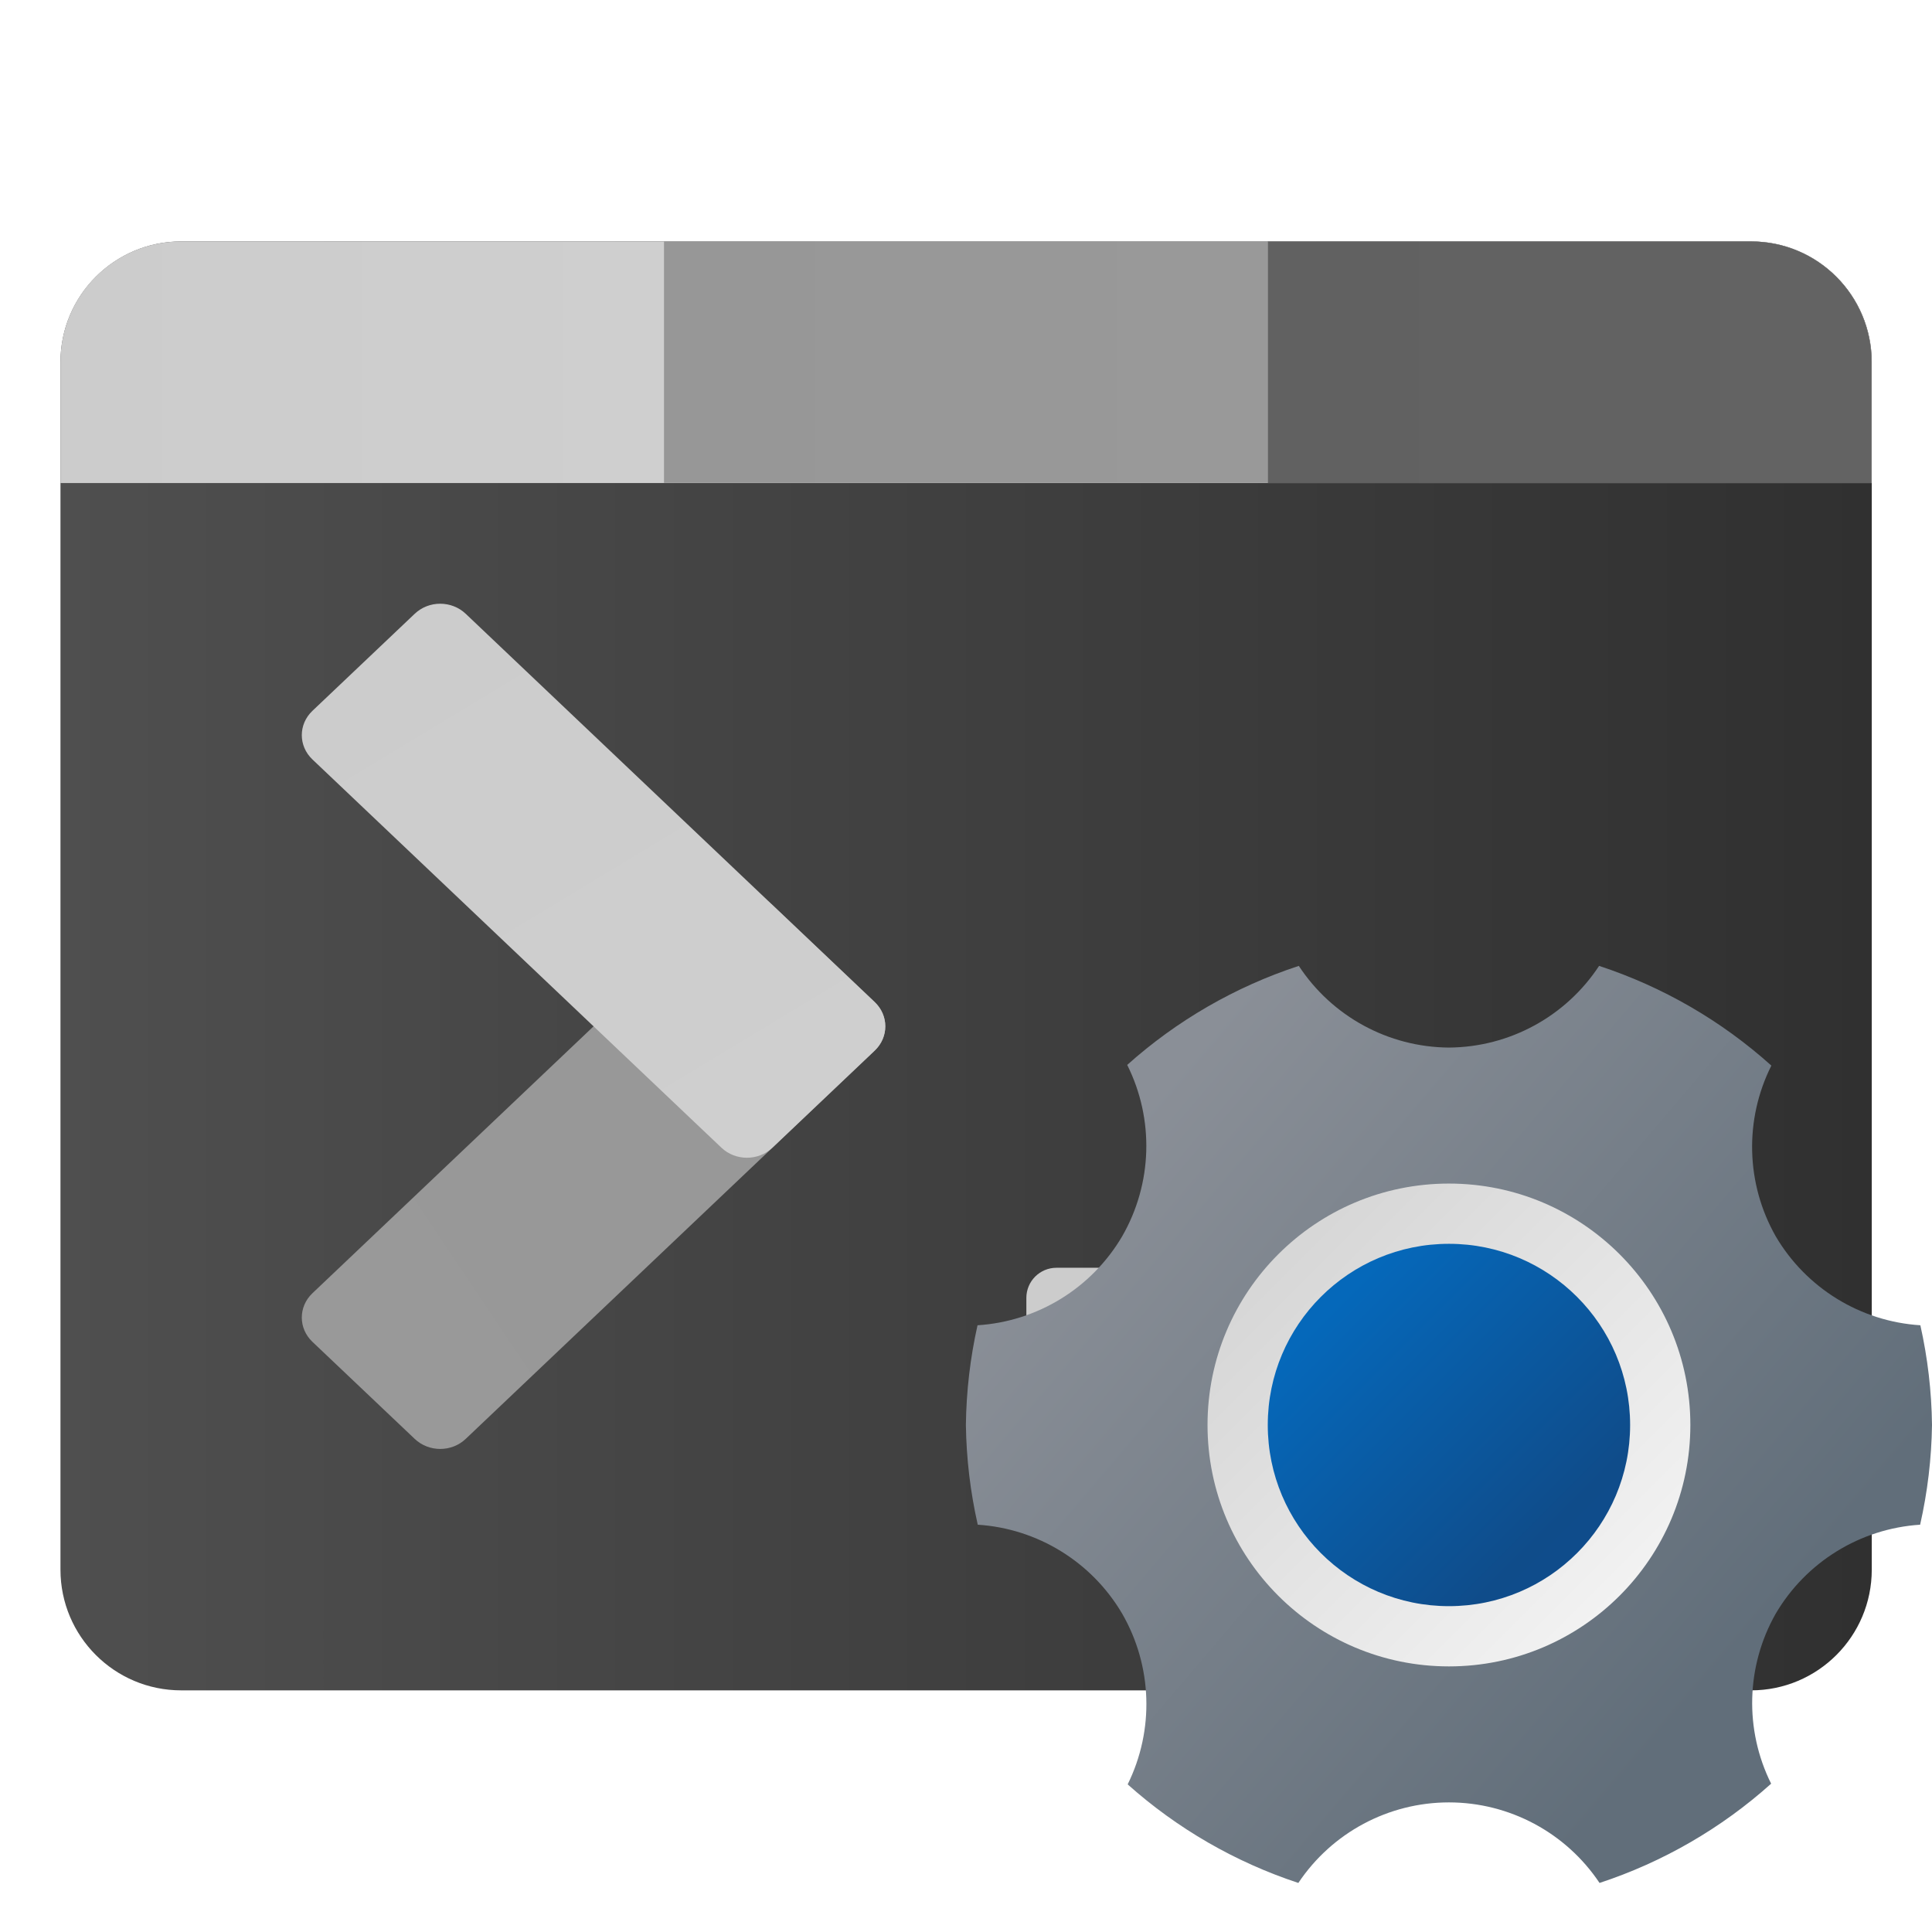
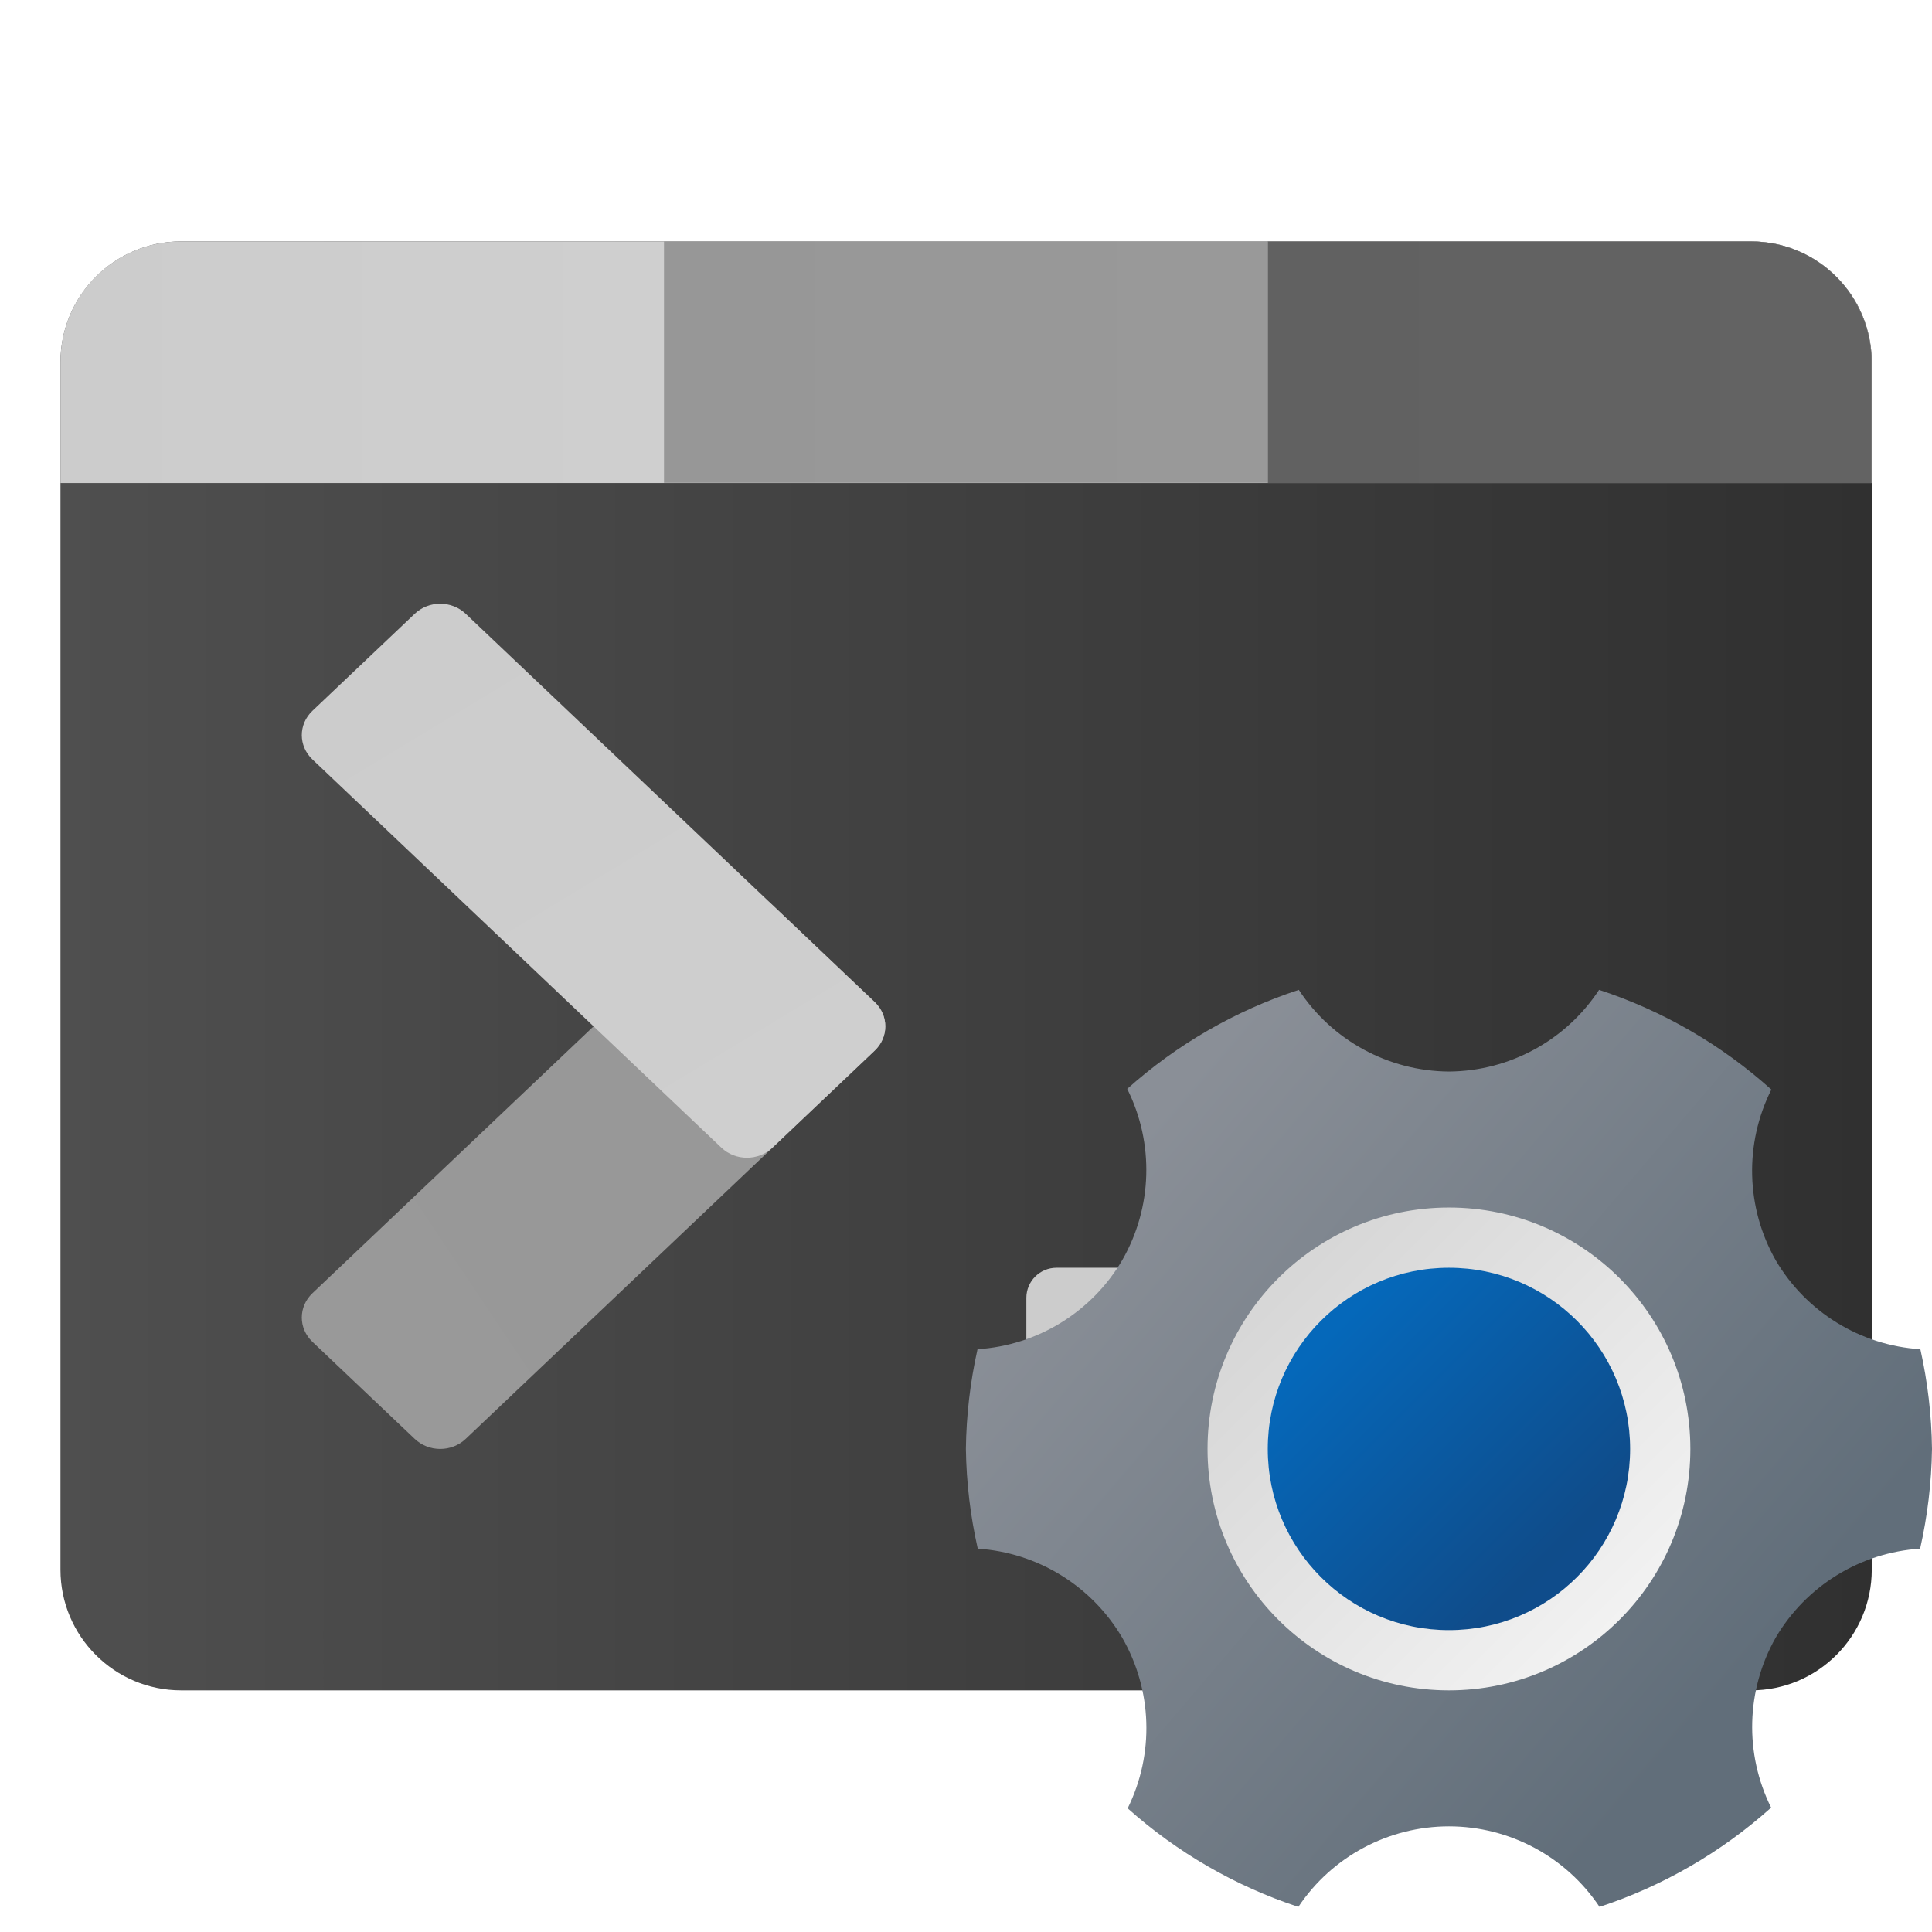
<svg xmlns="http://www.w3.org/2000/svg" xmlns:xlink="http://www.w3.org/1999/xlink" width="32" height="32" viewBox="0 0 8.467 8.467" version="1.1" id="svg5">
  <defs id="defs2">
    <linearGradient id="linearGradient3366">
      <stop style="stop-color:#cccccc;stop-opacity:1;" offset="0" id="stop3362" />
      <stop style="stop-color:#cfcfcf;stop-opacity:1" offset="1" id="stop3364" />
    </linearGradient>
    <linearGradient id="linearGradient3102">
      <stop style="stop-color:#979797;stop-opacity:1;" offset="0" id="stop3098" />
      <stop style="stop-color:#999999;stop-opacity:1" offset="1" id="stop3100" />
    </linearGradient>
    <linearGradient id="linearGradient3000">
      <stop style="stop-color:#616161;stop-opacity:1;" offset="0" id="stop2996" />
      <stop style="stop-color:#636363;stop-opacity:1" offset="1" id="stop2998" />
    </linearGradient>
    <linearGradient id="linearGradient962">
      <stop style="stop-color:#4f4f4f;stop-opacity:1;" offset="0" id="stop958" />
      <stop style="stop-color:#303030;stop-opacity:1" offset="1" id="stop960" />
    </linearGradient>
    <linearGradient xlink:href="#linearGradient962" id="linearGradient1795" x1="0.529" y1="8.467" x2="16.404" y2="8.467" gradientUnits="userSpaceOnUse" gradientTransform="scale(0.5)" />
    <linearGradient xlink:href="#linearGradient3000" id="linearGradient3002" x1="11.112" y1="3.175" x2="16.404" y2="3.175" gradientUnits="userSpaceOnUse" gradientTransform="scale(0.5)" />
    <linearGradient xlink:href="#linearGradient3102" id="linearGradient3104" x1="5.821" y1="3.175" x2="11.113" y2="3.175" gradientUnits="userSpaceOnUse" gradientTransform="scale(0.5)" />
    <linearGradient xlink:href="#linearGradient3366" id="linearGradient3368" x1="0.529" y1="3.175" x2="5.821" y2="3.175" gradientUnits="userSpaceOnUse" gradientTransform="scale(0.5)" />
    <linearGradient xlink:href="#linearGradient3102" id="linearGradient4653" x1="1.818" y1="13.25" x2="6.581" y2="14.309" gradientUnits="userSpaceOnUse" gradientTransform="matrix(-0.06194412,1.061944,-1.061944,0.06194412,21.16566,2.701815)" />
    <linearGradient xlink:href="#linearGradient3366" id="linearGradient4373" x1="2.117" y1="8.517" x2="6.879" y2="9.575" gradientUnits="userSpaceOnUse" gradientTransform="matrix(1.061944,-0.06194412,-0.06194412,1.061944,0.4688095,-2.900057)" />
    <linearGradient xlink:href="#linearGradient3366" id="linearGradient878" x1="4.233" y1="5.027" x2="6.879" y2="5.821" gradientUnits="userSpaceOnUse" gradientTransform="translate(0.2645833,0.5291667)" />
-     <linearGradient xlink:href="#linearGradient7024" id="linearGradient7026" x1="14.634" y1="13.653" x2="4.051" y2="3.07" gradientUnits="userSpaceOnUse" gradientTransform="matrix(0.25,0,0,0.25,4.014398,4.154627)" />
+     <linearGradient xlink:href="#linearGradient7024" id="linearGradient7026" x1="14.634" y1="13.653" x2="4.051" y2="3.07" gradientUnits="userSpaceOnUse" gradientTransform="matrix(0.25,0,0,0.25,4.014398,4.259667)" />
    <linearGradient id="linearGradient7024">
      <stop style="stop-color:#ffffff;stop-opacity:1;" offset="0" id="stop7020" />
      <stop style="stop-color:#f0f0f0;stop-opacity:1" offset="0.25" id="stop7732" />
      <stop style="stop-color:#cccccc;stop-opacity:1" offset="1" id="stop7022" />
    </linearGradient>
-     <linearGradient xlink:href="#linearGradient6060" id="linearGradient6062" x1="1.058" y1="1.058" x2="15.346" y2="13.229" gradientUnits="userSpaceOnUse" gradientTransform="matrix(0.25,0,0,0.25,4.233333,4.128301)" />
+     <linearGradient xlink:href="#linearGradient6060" id="linearGradient6062" x1="1.058" y1="1.058" x2="15.346" y2="13.229" gradientUnits="userSpaceOnUse" gradientTransform="matrix(0.25,0,0,0.25,4.233333,4.233341)" />
    <linearGradient id="linearGradient6060">
      <stop style="stop-color:#8a8f97;stop-opacity:1;" offset="0" id="stop6056" />
      <stop style="stop-color:#8a8f97;stop-opacity:1" offset="0.146" id="stop6576" />
      <stop style="stop-color:#616e7a;stop-opacity:1" offset="0.9" id="stop6770" />
      <stop style="stop-color:#616e7a;stop-opacity:1" offset="1" id="stop6058" />
    </linearGradient>
-     <linearGradient xlink:href="#linearGradient8250" id="linearGradient8252" x1="5.458" y1="4.89" x2="12.338" y2="11.769" gradientUnits="userSpaceOnUse" gradientTransform="matrix(0.25,0,0,0.25,4.059355,4.096549)" />
+     <linearGradient xlink:href="#linearGradient8250" id="linearGradient8252" x1="5.458" y1="4.89" x2="12.338" y2="11.769" gradientUnits="userSpaceOnUse" gradientTransform="matrix(0.25,0,0,0.25,4.059355,4.201588)" />
    <linearGradient id="linearGradient8250">
      <stop style="stop-color:#0568ba;stop-opacity:1;" offset="0" id="stop8246" />
      <stop style="stop-color:#0568ba;stop-opacity:1" offset="0.24" id="stop9054" />
      <stop style="stop-color:#0f4c8a;stop-opacity:1" offset="0.8" id="stop8830" />
      <stop style="stop-color:#0f4c8f;stop-opacity:1" offset="1" id="stop8248" />
    </linearGradient>
  </defs>
  <rect style="fill:url(#linearGradient1795);fill-opacity:1;stroke-width:0.132" id="rect1685" width="7.938" height="6.35" x="0.265" y="1.058" ry="0.529" />
  <path id="rect1899" style="fill:url(#linearGradient3368);fill-opacity:1;stroke-width:0.132" d="M 0.794,1.058 H 7.673 c 0.293,0 0.529,0.236 0.529,0.529 V 2.117 H 0.265 V 1.587 c 0,-0.293 0.236,-0.529 0.529,-0.529 z" />
  <rect style="fill:url(#linearGradient3104);fill-opacity:1;stroke-width:0.132" id="rect2168" width="2.646" height="1.058" x="2.91" y="1.058" />
  <path id="rect2398" style="fill:url(#linearGradient3002);fill-opacity:1;stroke-width:0.162" d="M 5.556,1.058 H 7.673 c 0.293,0 0.529,0.236 0.529,0.529 V 2.117 H 5.556 Z" />
  <g id="g4959" transform="matrix(0.1656307,0.1767767,-0.1656307,0.1767767,1.380021,0.02470498)" />
  <g id="g4959-3" transform="matrix(0.376598,0.4019408,-0.376598,0.4019408,3.257507,-0.6067316)">
    <path id="rect4127" style="fill:url(#linearGradient4653);stroke-width:0.28" d="M 7.247,5.718 6.984,10.214 c -0.009,0.156 -0.142,0.288 -0.297,0.297 l -1.124,0.066 C 5.407,10.586 5.289,10.468 5.298,10.312 L 5.561,5.816 C 5.57,5.661 5.702,5.528 5.858,5.519 L 6.982,5.453 c 0.156,-0.009 0.274,0.109 0.265,0.265 z" />
    <path id="rect3899" style="fill:url(#linearGradient4373);stroke-width:0.28" d="M 2.486,5.716 6.982,5.453 c 0.156,-0.009 0.274,0.109 0.265,0.265 L 7.181,6.842 C 7.172,6.998 7.039,7.13 6.884,7.139 L 2.388,7.402 C 2.232,7.411 2.114,7.293 2.123,7.137 L 2.189,6.013 C 2.198,5.857 2.331,5.725 2.486,5.716 Z" />
  </g>
  <rect style="fill:url(#linearGradient878);fill-opacity:1;stroke-width:0.265" id="rect870" width="2.646" height="0.794" x="4.498" y="5.556" ry="0.132" />
-   <circle style="fill:url(#linearGradient7026);fill-opacity:1;stroke-width:0.066" id="path6952" cx="6.35" cy="6.245" r="1.191" />
-   <path id="path5884" style="fill:url(#linearGradient6062);fill-opacity:1;stroke-width:0.066" d="M 5.692,4.233 A 2.117,2.117 0 0 0 4.94,4.667 0.794,0.794 0 0 1 4.918,5.418 0.794,0.794 0 0 1 4.284,5.808 2.117,2.117 0 0 0 4.233,6.245 2.117,2.117 0 0 0 4.285,6.682 0.794,0.794 0 0 1 4.918,7.072 0.794,0.794 0 0 1 4.942,7.82 2.117,2.117 0 0 0 5.69,8.252 0.794,0.794 0 0 1 6.35,7.899 0.794,0.794 0 0 1 7.01,8.252 2.117,2.117 0 0 0 7.762,7.817 0.794,0.794 0 0 1 7.782,7.072 0.794,0.794 0 0 1 8.415,6.682 2.117,2.117 0 0 0 8.467,6.245 2.117,2.117 0 0 0 8.416,5.808 0.794,0.794 0 0 1 7.782,5.418 0.794,0.794 0 0 1 7.763,4.67 2.117,2.117 0 0 0 7.008,4.233 0.794,0.794 0 0 1 6.35,4.591 0.794,0.794 0 0 1 5.692,4.233 Z M 6.35,5.187 A 1.058,1.058 0 0 1 7.408,6.245 1.058,1.058 0 0 1 6.35,7.303 1.058,1.058 0 0 1 5.292,6.245 1.058,1.058 0 0 1 6.35,5.187 Z" />
-   <circle style="fill:url(#linearGradient8252);fill-opacity:1;stroke-width:0.066" id="path8010" cx="6.35" cy="6.245" r="0.794" />
+   <circle style="fill:url(#linearGradient7026);fill-opacity:1;stroke-width:0.066" id="path6952" cx="6.35" cy="6.35" r="1.191" />
+   <path id="path5884" style="fill:url(#linearGradient6062);fill-opacity:1;stroke-width:0.066" d="M 5.692,4.338 A 2.117,2.117 0 0 0 4.94,4.772 0.794,0.794 0 0 1 4.918,5.523 0.794,0.794 0 0 1 4.284,5.913 2.117,2.117 0 0 0 4.233,6.35 2.117,2.117 0 0 0 4.285,6.787 0.794,0.794 0 0 1 4.918,7.177 0.794,0.794 0 0 1 4.942,7.925 2.117,2.117 0 0 0 5.69,8.357 0.794,0.794 0 0 1 6.35,8.004 0.794,0.794 0 0 1 7.01,8.357 2.117,2.117 0 0 0 7.762,7.922 0.794,0.794 0 0 1 7.782,7.177 0.794,0.794 0 0 1 8.415,6.787 2.117,2.117 0 0 0 8.467,6.35 2.117,2.117 0 0 0 8.416,5.913 0.794,0.794 0 0 1 7.782,5.523 0.794,0.794 0 0 1 7.763,4.775 2.117,2.117 0 0 0 7.008,4.338 0.794,0.794 0 0 1 6.35,4.696 0.794,0.794 0 0 1 5.692,4.338 Z M 6.35,5.292 A 1.058,1.058 0 0 1 7.408,6.35 1.058,1.058 0 0 1 6.35,7.408 1.058,1.058 0 0 1 5.292,6.35 1.058,1.058 0 0 1 6.35,5.292 Z" />
+   <circle style="fill:url(#linearGradient8252);fill-opacity:1;stroke-width:0.066" id="path8010" cx="6.35" cy="6.35" r="0.794" />
</svg>
